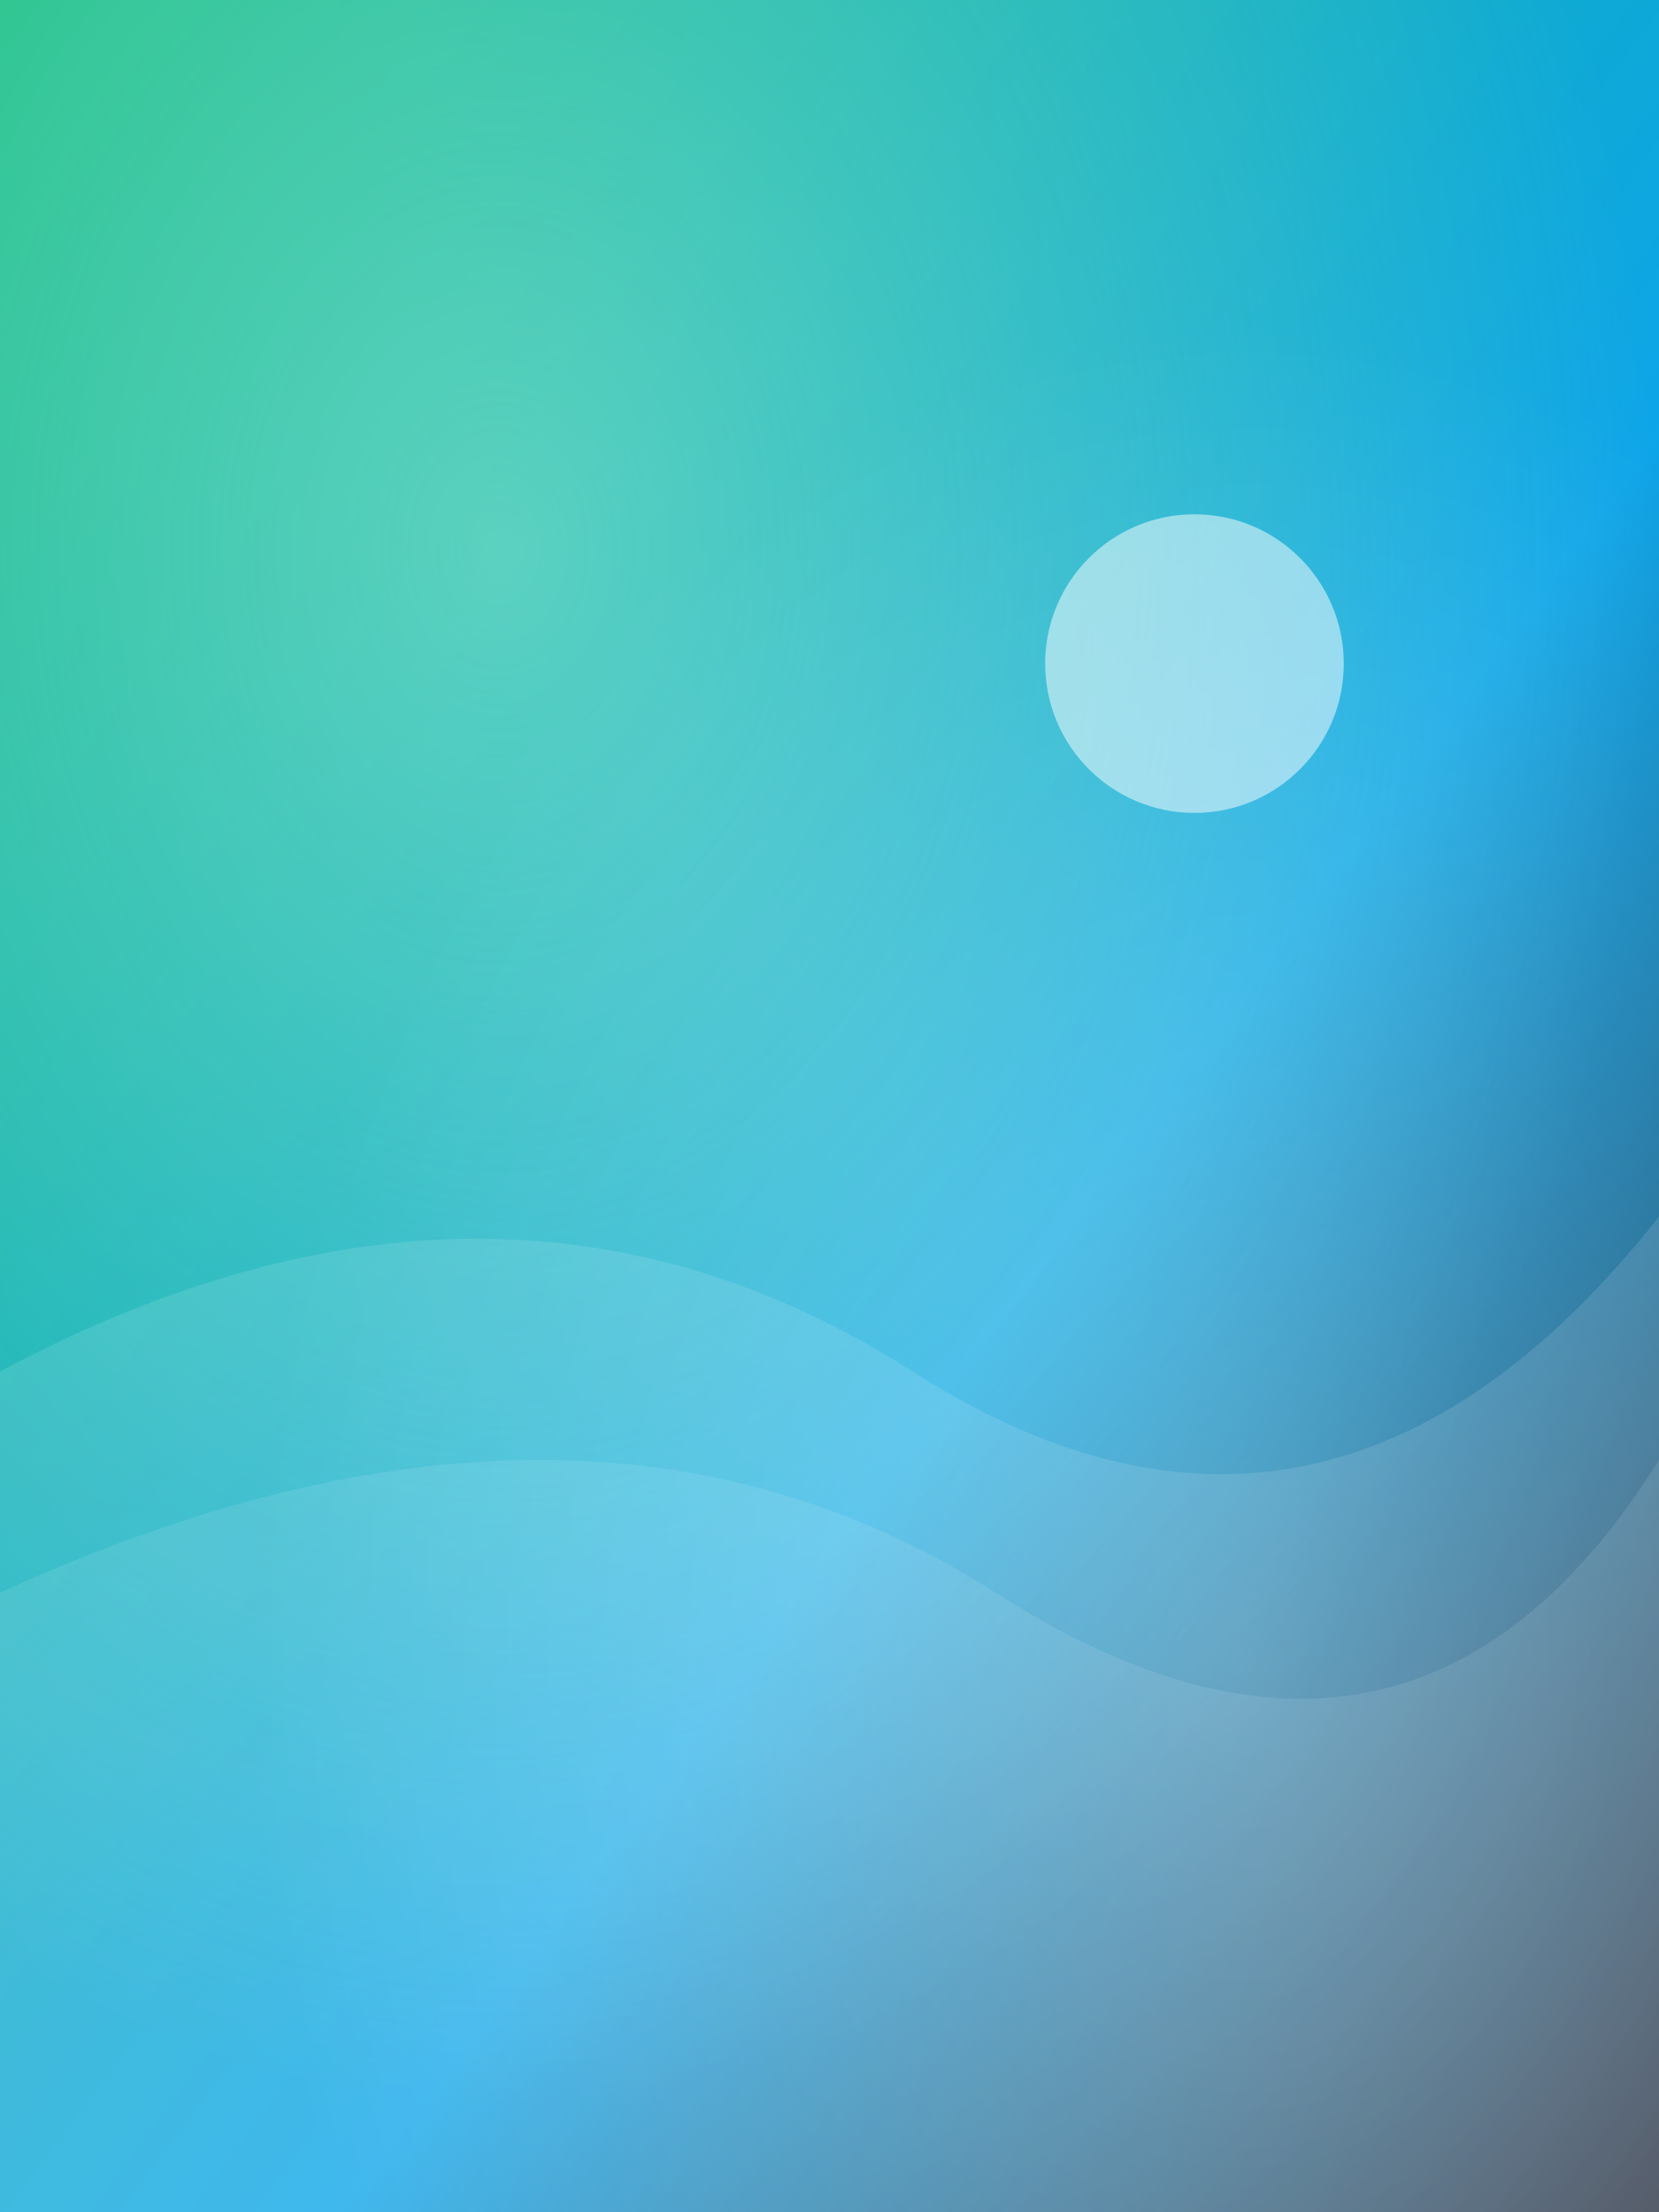
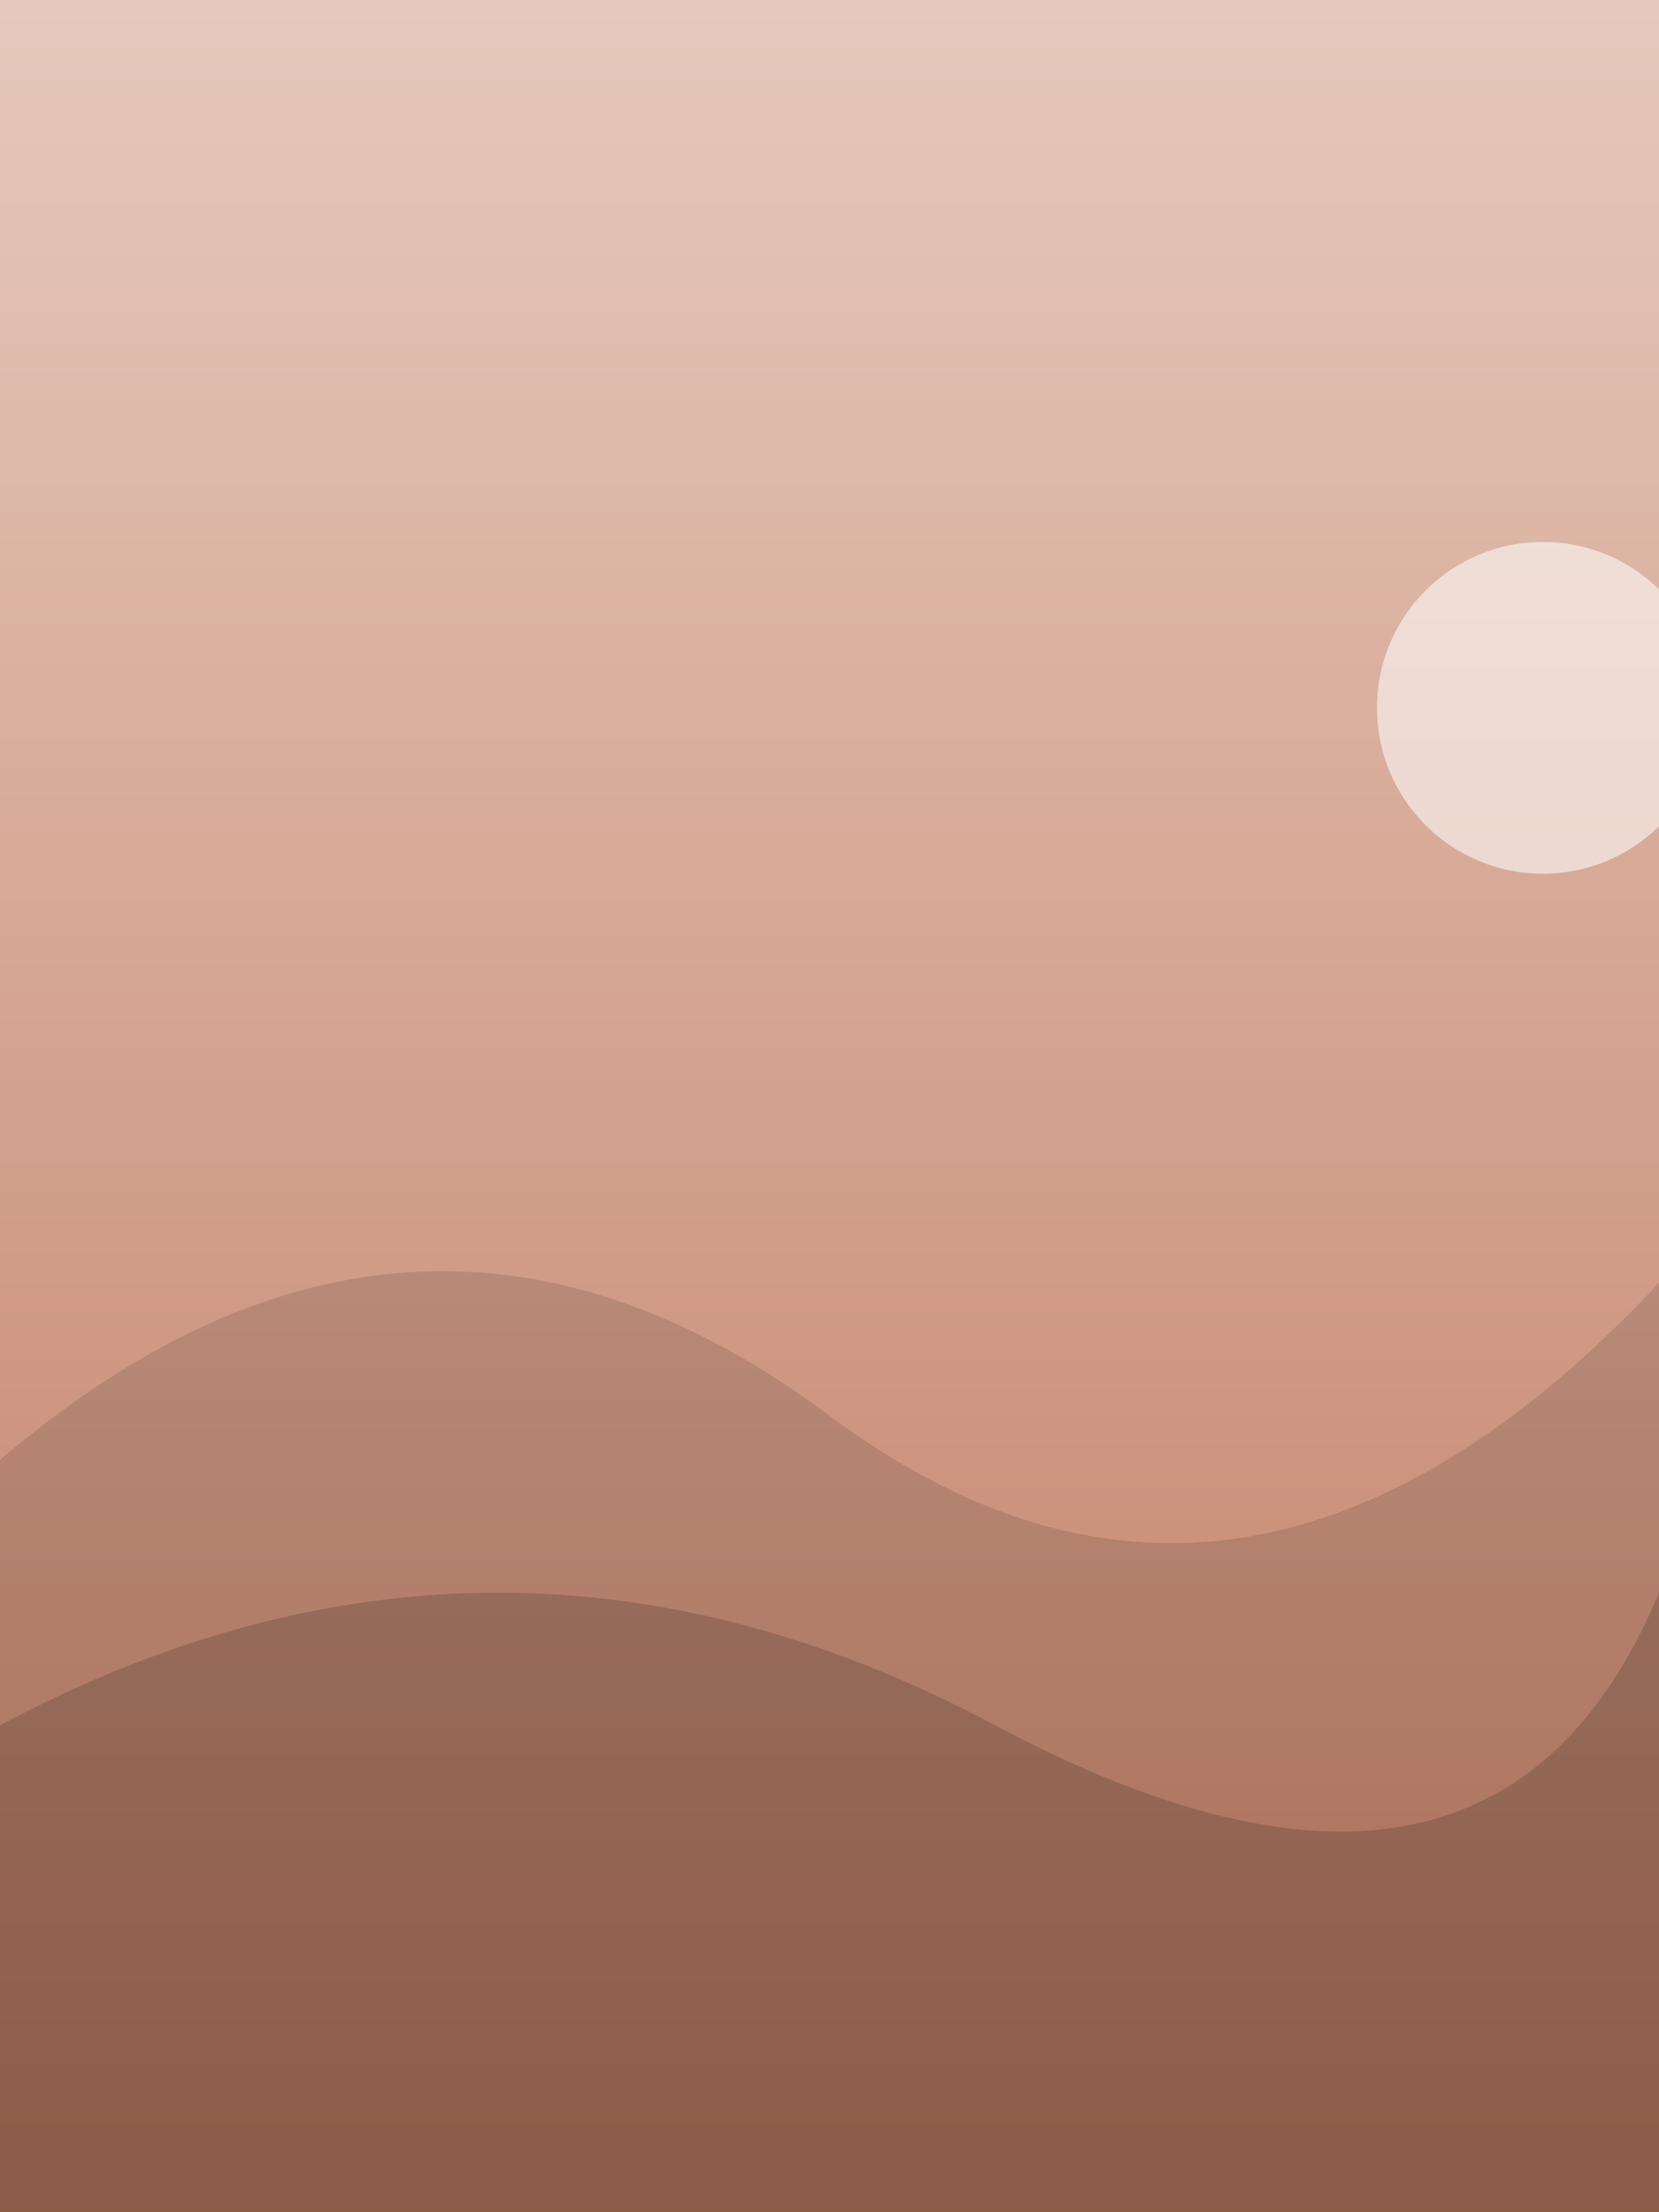
<svg xmlns="http://www.w3.org/2000/svg" width="600" height="800" viewBox="0 0 600 800">
  <defs>
-     <linearGradient id="g" x1="0" y1="0" x2="1" y2="1">
-       <stop offset="0%" stop-color="#10b981" />
-       <stop offset="60%" stop-color="#0ea5e9" />
-       <stop offset="100%" stop-color="#0f172a" />
+     <linearGradient id="g" x1="0" y1="0" x2="0" y2="1">
+       <stop offset="0" stop-color="#e6c9bd" />
+       <stop offset="1" stop-color="#c07a5f" />
    </linearGradient>
-     <radialGradient id="b1" cx="0.3" cy="0.25" r="0.7">
-       <stop offset="0%" stop-color="#a7f3d0" stop-opacity="0.5" />
-       <stop offset="100%" stop-color="#a7f3d0" stop-opacity="0" />
-     </radialGradient>
-     <radialGradient id="b2" cx="0.75" cy="0.75" r="0.6">
-       <stop offset="0%" stop-color="#ffffff" stop-opacity="0.28" />
-       <stop offset="100%" stop-color="#ffffff" stop-opacity="0" />
-     </radialGradient>
  </defs>
  <rect width="600" height="800" fill="url(#g)" />
-   <rect width="600" height="800" fill="url(#b1)" />
-   <rect width="600" height="800" fill="url(#b2)" />
-   <circle cx="432" cy="240" r="54" fill="rgba(255,255,255,0.5)" />
-   <path d="M0 496 Q 180 400 330 496 T 600 440 V 800 H0 Z" fill="rgba(255,255,255,0.12)" />
-   <path d="M0 576 Q 210 480 360 576 T 600 528 V 800 H0 Z" fill="rgba(255,255,255,0.1)" />
+   <circle cx="558" cy="256" r="60" fill="rgba(255,255,255,0.55)" />
+   <path d="M0 528 Q150 400 300 512 T600 464 V800 H0Z" fill="rgba(0,0,0,0.12)" />
+   <path d="M0 624 Q180 528 360 624 T600 576 V800 H0Z" fill="rgba(0,0,0,0.16)" />
</svg>
